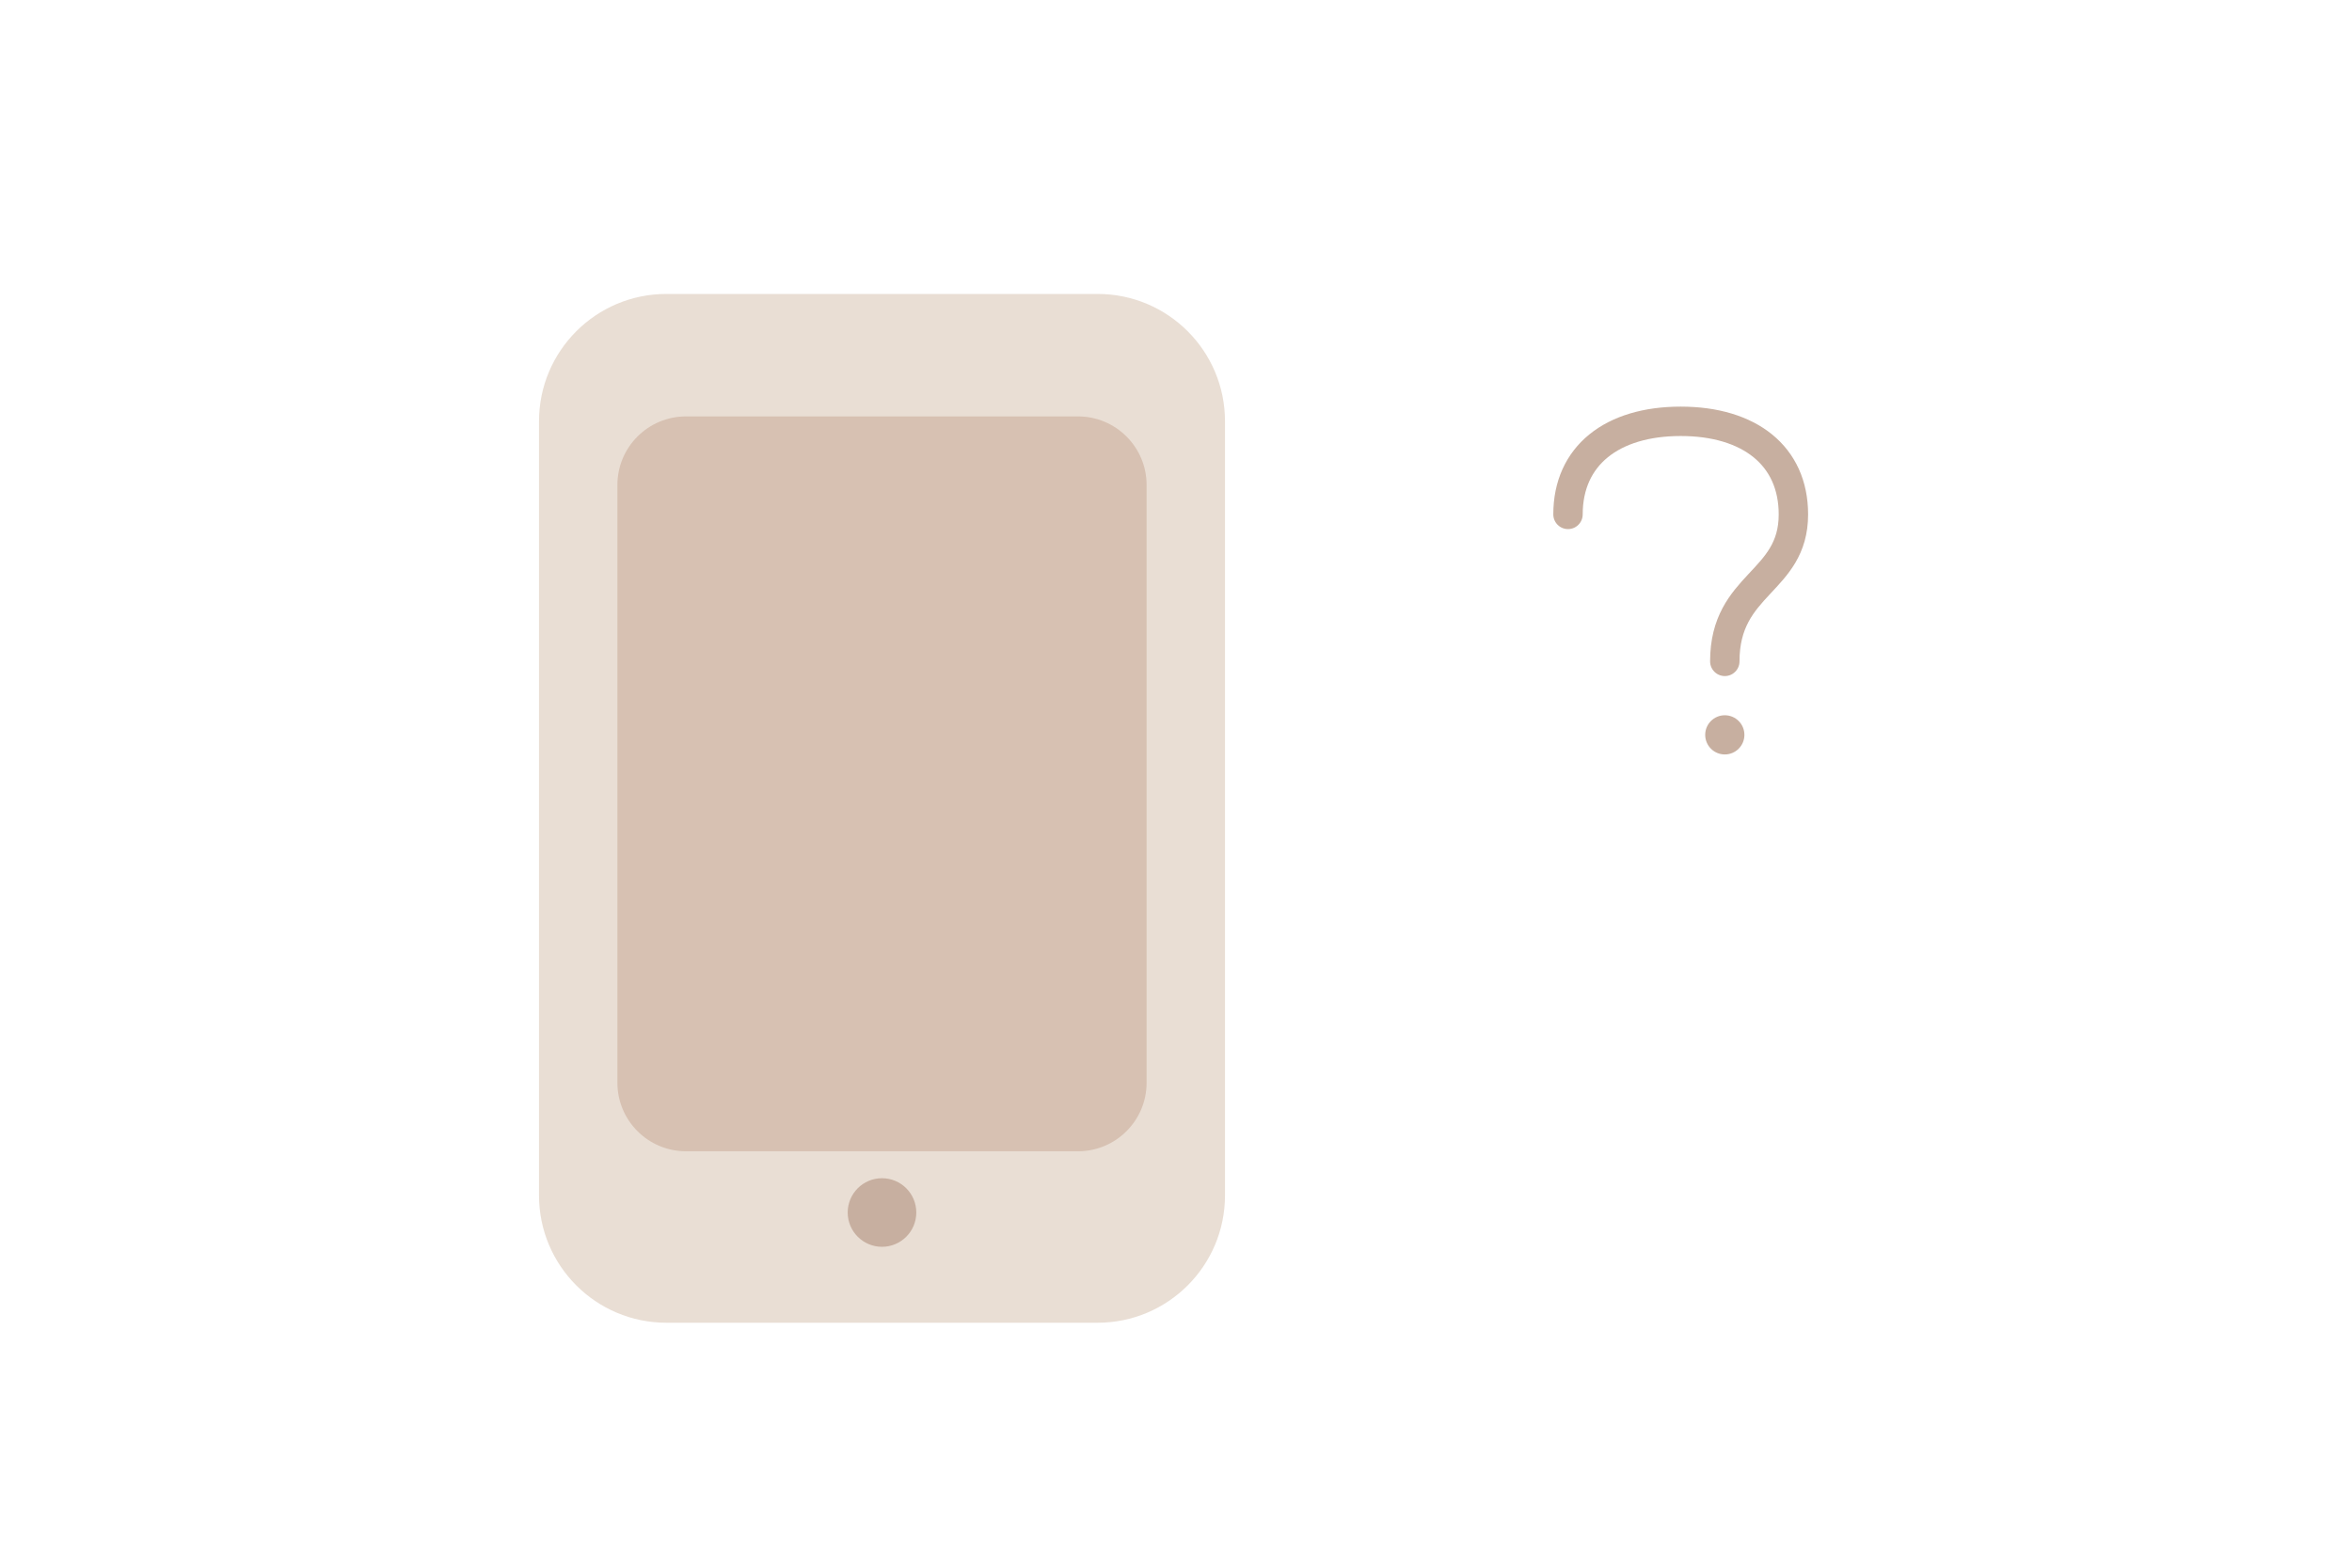
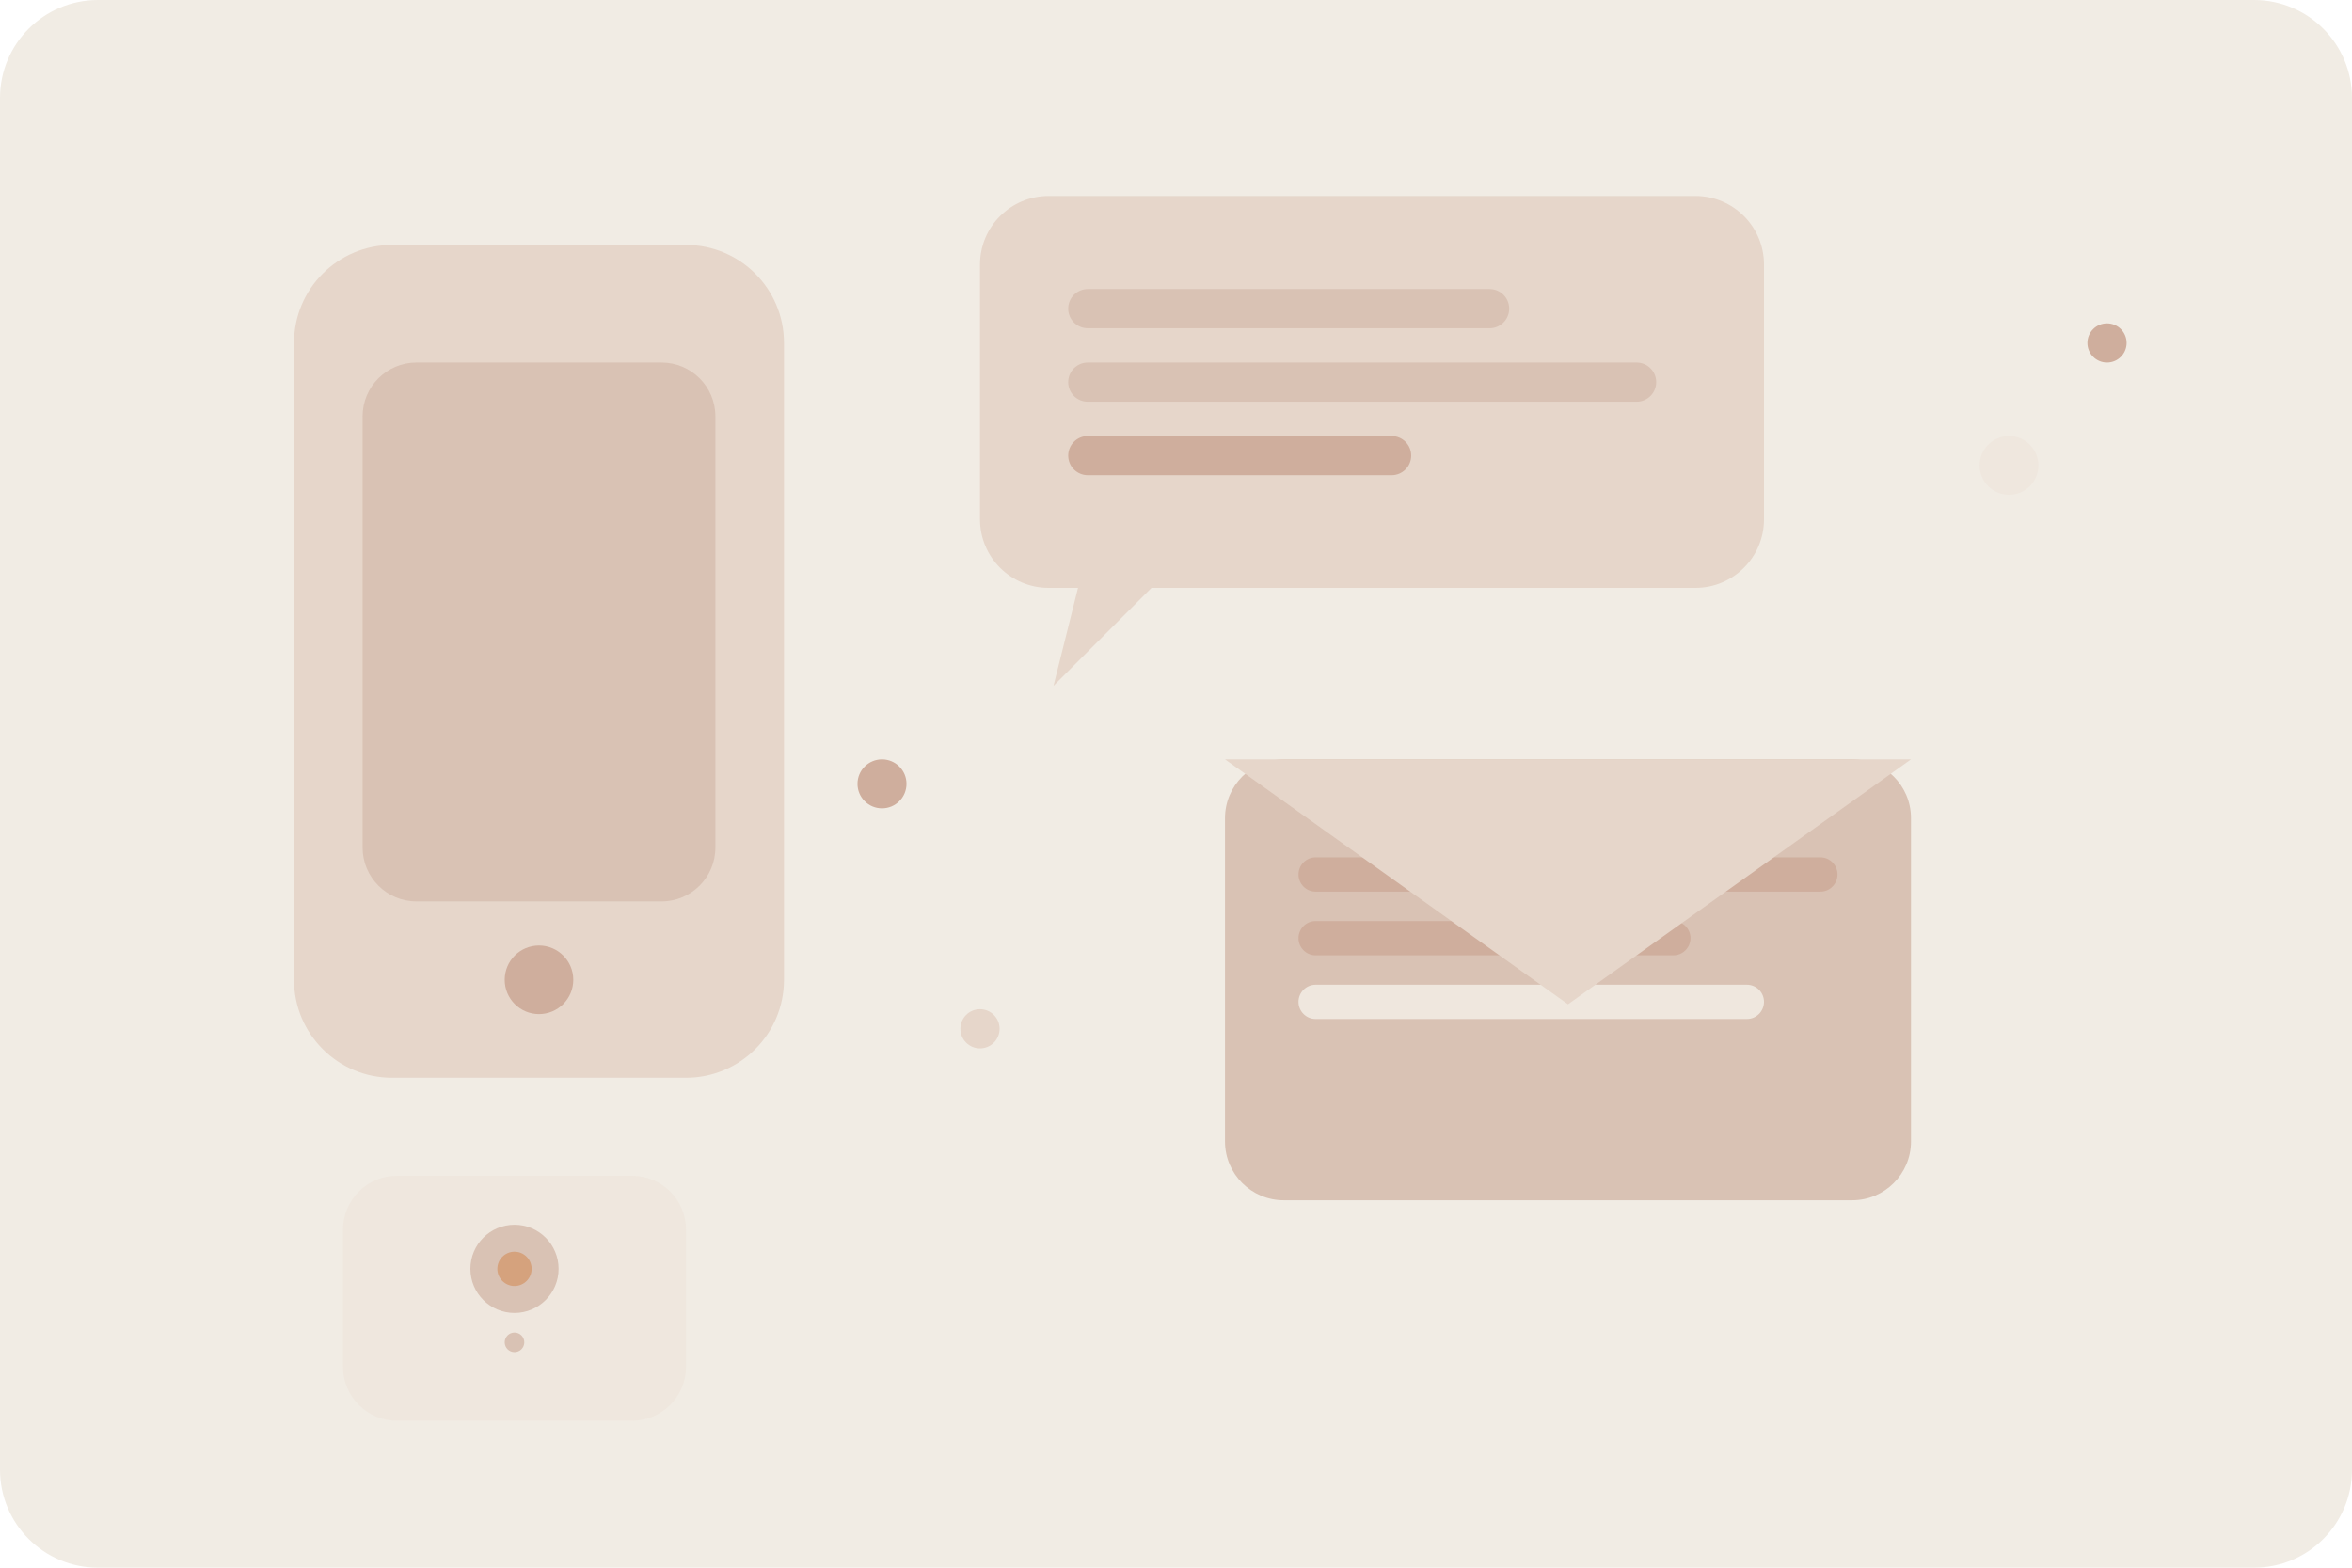
<svg xmlns="http://www.w3.org/2000/svg" width="960" height="640" viewBox="0 0 960 640" fill="none">
-   <rect x="220" y="120" width="280" height="420" rx="52" fill="#E9DED4" />
-   <rect x="252" y="170" width="216" height="300" rx="28" fill="#D7C1B2" />
-   <circle cx="360" cy="495" r="14" fill="#C7AFA0" />
-   <path d="M640 210C640 186 658 172 686 172C714 172 732 186 732 210C732 238 704 238 704 270" stroke="#C7AFA0" stroke-width="12" stroke-linecap="round" fill="none" />
-   <circle cx="704" cy="300" r="8" fill="#C7AFA0" />
+   <rect width="960" height="640" rx="40" fill="#F1ECE4" />
+   <rect x="120" y="100" width="200" height="340" rx="40" fill="#E6D6CA" />
+   <rect x="148" y="148" width="144" height="220" rx="22" fill="#D9C2B4" />
+   <circle cx="220" cy="400" r="14" fill="#CFAE9D" />
+   <rect x="400" y="80" width="320" height="160" rx="28" fill="#E6D6CA" />
+   <rect x="436" y="118" width="180" height="16" rx="8" fill="#D9C2B4" />
+   <rect x="436" y="148" width="240" height="16" rx="8" fill="#D9C2B4" />
+   <rect x="436" y="178" width="140" height="16" rx="8" fill="#CFAE9D" />
+   <path d="M440 240L470 240L430 280Z" fill="#E6D6CA" />
+   <rect x="500" y="310" width="280" height="180" rx="24" fill="#D9C2B4" />
+   <rect x="530" y="350" width="220" height="14" rx="7" fill="#CFAE9D" />
+   <rect x="530" y="376" width="160" height="14" rx="7" fill="#CFAE9D" />
+   <rect x="530" y="402" width="190" height="14" rx="7" fill="#EFE7DE" />
+   <path d="M500 310L640 410L780 310" fill="#E6D6CA" />
+   <rect x="140" y="480" width="140" height="100" rx="22" fill="#EFE7DE" />
+   <circle cx="210" cy="518" r="18" fill="#D9C2B4" />
+   <circle cx="210" cy="518" r="7" fill="#d07a3a" opacity="0.45" />
+   <rect x="206" y="544" width="8" height="8" rx="4" fill="#D9C2B4" />
+   <circle cx="360" cy="320" r="10" fill="#CFAE9D" />
+   <circle cx="400" cy="420" r="8" fill="#E6D6CA" />
+   <circle cx="820" cy="190" r="12" fill="#EFE7DE" />
+   <circle cx="860" cy="140" r="8" fill="#CFAE9D" />
</svg>
